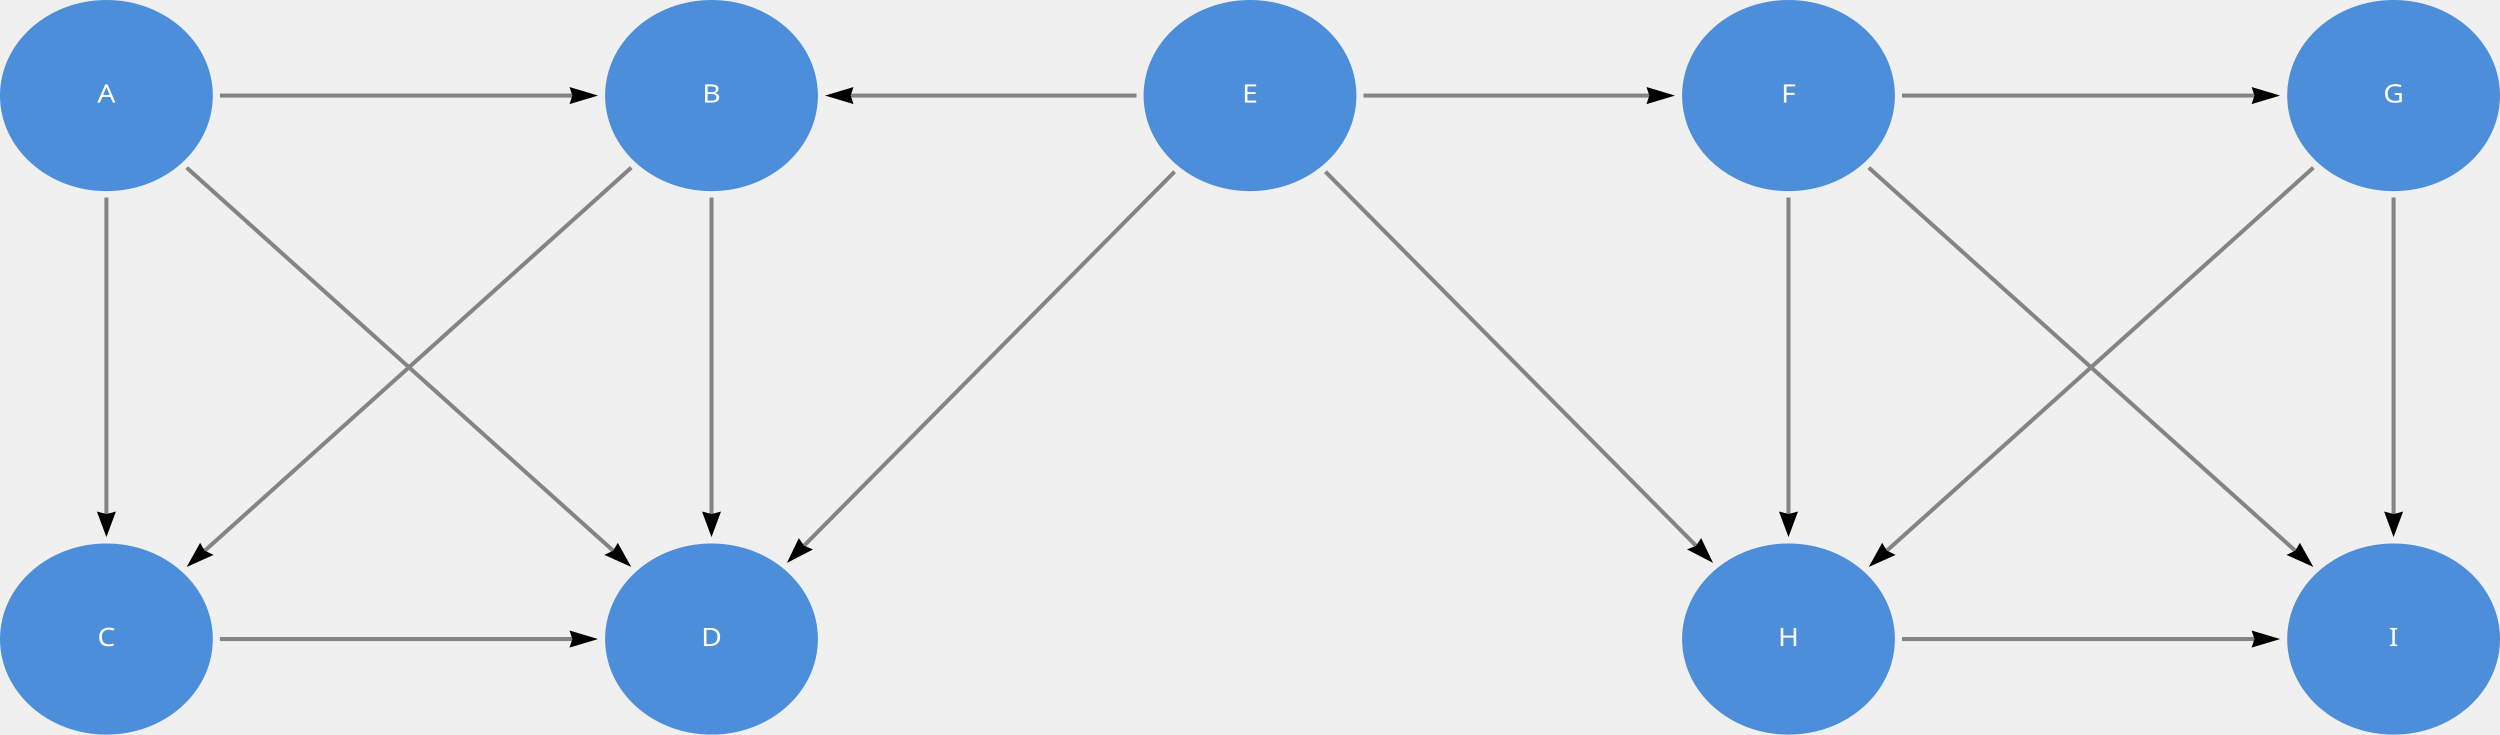
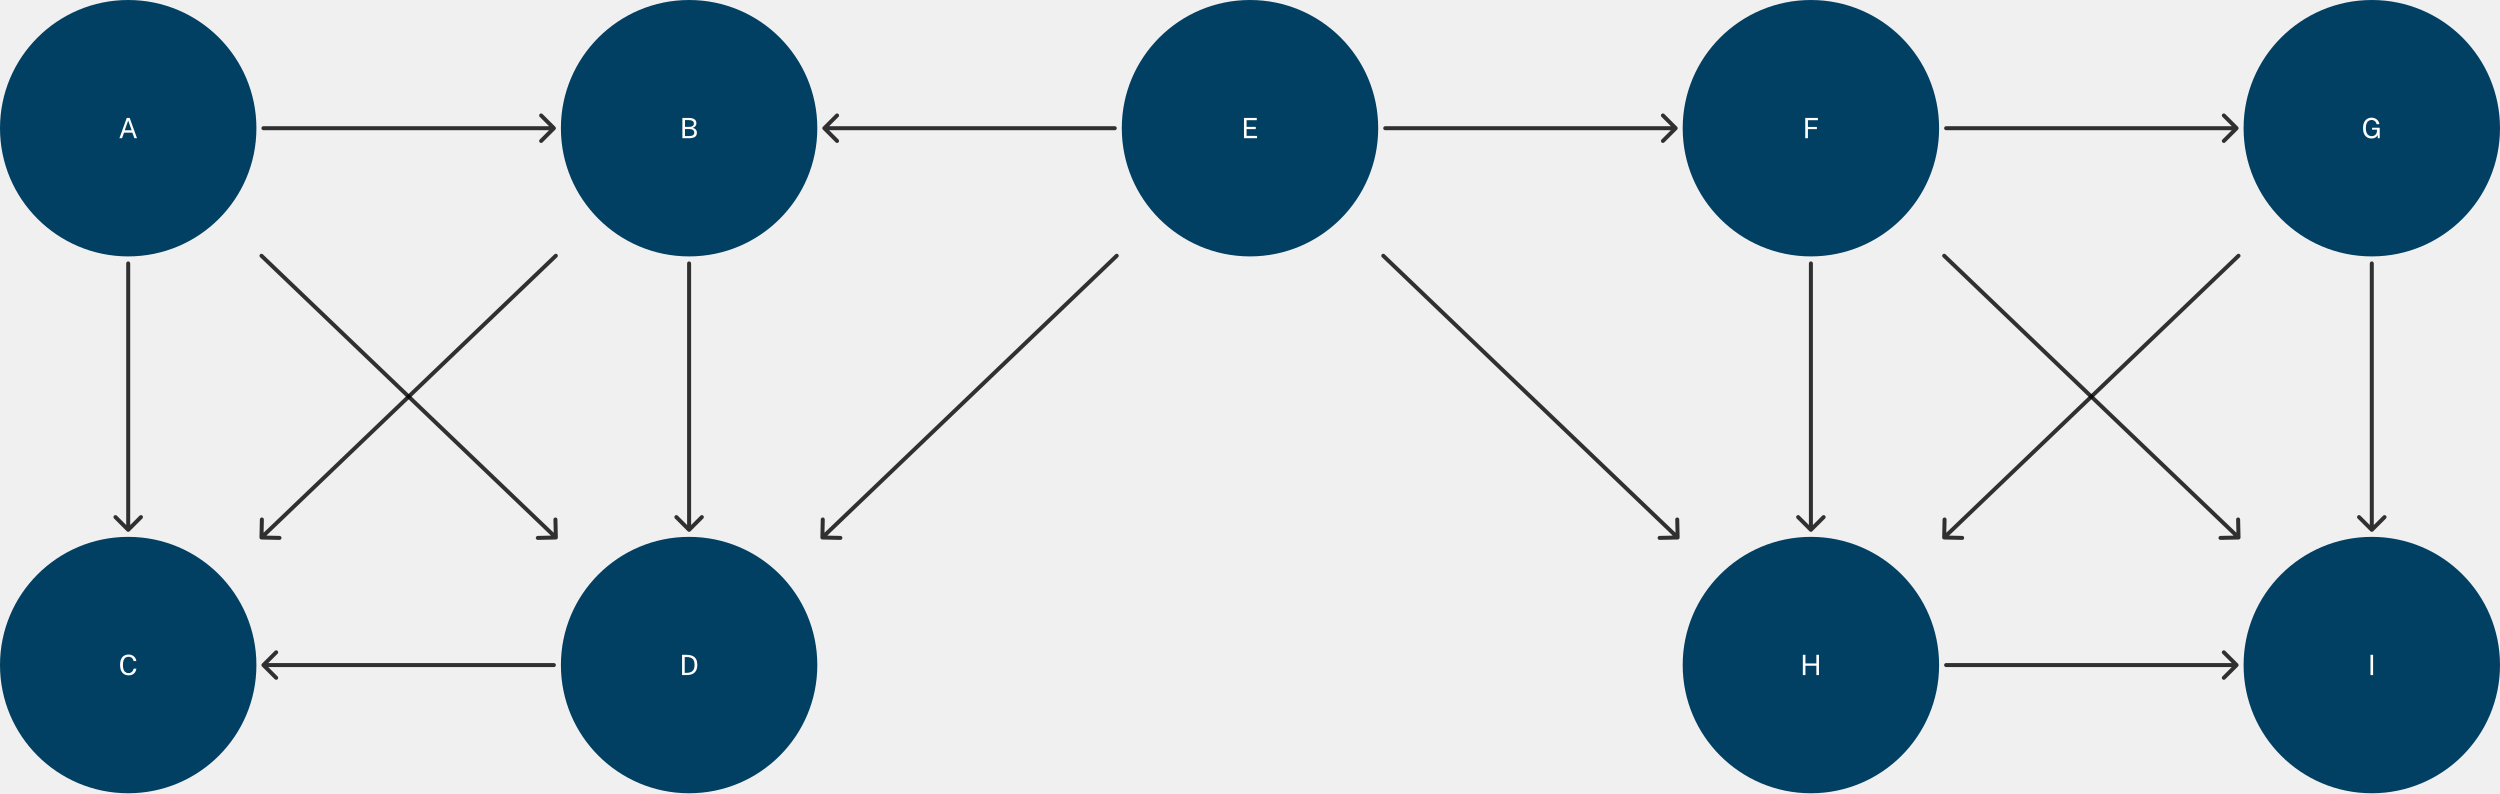
- <svg xmlns="http://www.w3.org/2000/svg" width="760.064" height="223.345" viewbox="0 0 1763 577" version="1.1" id="svg102">
-   <defs id="defs106" />
-   <path d="M 66.858,29.056 H 174.011" fill="none" stroke="#848484" stroke-width="1.226" id="path2" />
-   <polygon transform="matrix(0.4313393,0,0,0.3874154,181.8095,29.05615)" points="0,0 -20.088,-6.696 -18.08,0 -20.088,6.696 " fill="undefined" stroke="none" stroke-width="3" id="polygon4" />
-   <path d="M 32.35,60.049 V 156.291" fill="none" stroke="#848484" stroke-width="1.226" id="path6" />
-   <polygon transform="matrix(0,0.3874154,-0.4313393,0,32.35045,163.2956)" points="0,0 -20.088,-6.696 -18.08,0 -20.088,6.696 " fill="undefined" stroke="none" stroke-width="3" id="polygon8" />
-   <path d="M 56.751,50.972 186.402,167.42" fill="none" stroke="#848484" stroke-width="1.226" id="path10" />
-   <polygon transform="matrix(0.305003,0.273944,-0.305003,0.273944,191.9164,172.3733)" points="0,0 -20.088,-6.696 -18.08,0 -20.088,6.696 " fill="undefined" stroke="none" stroke-width="3" id="polygon12" />
-   <path d="M 191.916,50.972 62.265,167.42" fill="none" stroke="#848484" stroke-width="1.226" id="path14" />
-   <polygon transform="matrix(-0.305003,0.273944,-0.305003,-0.273944,56.75069,172.3733)" points="0,0 -20.088,-6.696 -18.08,0 -20.088,6.696 " fill="undefined" stroke="none" stroke-width="3" id="polygon16" />
-   <path d="M 216.317,60.049 V 156.291" fill="none" stroke="#848484" stroke-width="1.226" id="path18" />
-   <polygon transform="matrix(0,0.3874154,-0.4313393,0,216.3167,163.2956)" points="0,0 -20.088,-6.696 -18.08,0 -20.088,6.696 " fill="undefined" stroke="none" stroke-width="3" id="polygon20" />
-   <path d="M 66.858,194.289 H 174.011" fill="none" stroke="#848484" stroke-width="1.226" id="path22" />
-   <polygon transform="matrix(0.4313393,0,0,0.3874154,181.8095,194.2888)" points="0,0 -20.088,-6.696 -18.08,0 -20.088,6.696 " fill="undefined" stroke="none" stroke-width="3" id="polygon24" />
-   <path d="M 578.255,29.056 H 685.408" fill="none" stroke="#848484" stroke-width="1.226" id="path26" />
-   <polygon transform="matrix(0.4313393,0,0,0.3874154,693.2068,29.05615)" points="0,0 -20.088,-6.696 -18.08,0 -20.088,6.696 " fill="undefined" stroke="none" stroke-width="3" id="polygon28" />
-   <path d="M 727.714,60.049 V 156.291" fill="none" stroke="#848484" stroke-width="1.226" id="path30" />
-   <polygon transform="matrix(0,0.3874154,-0.4313393,0,727.7139,163.2956)" points="0,0 -20.088,-6.696 -18.08,0 -20.088,6.696 " fill="undefined" stroke="none" stroke-width="3" id="polygon32" />
-   <path d="M 578.255,194.289 H 685.408" fill="none" stroke="#848484" stroke-width="1.226" id="path34" />
-   <polygon transform="matrix(0.4313393,0,0,0.3874154,693.2068,194.2888)" points="0,0 -20.088,-6.696 -18.08,0 -20.088,6.696 " fill="undefined" stroke="none" stroke-width="3" id="polygon36" />
-   <path d="M 543.748,60.049 V 156.291" fill="none" stroke="#848484" stroke-width="1.226" id="path38" />
-   <polygon transform="matrix(0,0.3874154,-0.4313393,0,543.7477,163.2956)" points="0,0 -20.088,-6.696 -18.08,0 -20.088,6.696 " fill="undefined" stroke="none" stroke-width="3" id="polygon40" />
-   <path d="M 568.148,50.972 697.799,167.42" fill="none" stroke="#848484" stroke-width="1.226" id="path42" />
-   <polygon transform="matrix(0.305003,0.273944,-0.305003,0.273944,703.3137,172.3733)" points="0,0 -20.088,-6.696 -18.08,0 -20.088,6.696 " fill="undefined" stroke="none" stroke-width="3" id="polygon44" />
-   <path d="M 703.314,50.972 573.662,167.42" fill="none" stroke="#848484" stroke-width="1.226" id="path46" />
-   <polygon transform="matrix(-0.305003,0.273944,-0.305003,-0.273944,568.1479,172.3733)" points="0,0 -20.088,-6.696 -18.08,0 -20.088,6.696 " fill="undefined" stroke="none" stroke-width="3" id="polygon48" />
-   <path d="M 345.525,29.056 H 258.622" fill="none" stroke="#848484" stroke-width="1.226" id="path50" />
-   <polygon transform="matrix(-0.4313393,0,0,-0.3874154,250.8238,29.05615)" points="0,0 -20.088,-6.696 -18.08,0 -20.088,6.696 " fill="undefined" stroke="none" stroke-width="3" id="polygon52" />
-   <path d="m 414.539,29.056 h 86.903" fill="none" stroke="#848484" stroke-width="1.226" id="path54" />
-   <polygon transform="matrix(0.4313393,0,0,0.3874154,509.2405,29.05615)" points="0,0 -20.088,-6.696 -18.08,0 -20.088,6.696 " fill="undefined" stroke="none" stroke-width="3" id="polygon56" />
-   <path d="M 357.092,52.209 244.441,165.904" fill="none" stroke="#848484" stroke-width="1.226" id="path58" />
-   <polygon transform="matrix(-0.2867521,0.2894094,-0.3222217,-0.2575517,239.2568,171.1361)" points="0,0 -20.088,-6.696 -18.08,0 -20.088,6.696 " fill="undefined" stroke="none" stroke-width="3" id="polygon60" />
-   <path d="M 402.972,52.209 515.623,165.904" fill="none" stroke="#848484" stroke-width="1.226" id="path62" />
-   <polygon transform="matrix(0.2867521,0.2894094,-0.3222217,0.2575517,520.8075,171.1361)" points="0,0 -20.088,-6.696 -18.08,0 -20.088,6.696 " fill="undefined" stroke="none" stroke-width="3" id="polygon64" />
-   <ellipse cx="32.35" cy="29.056" fill="#4c8eda" stroke="none" strokewidth="0" id="circle66" rx="32.35" ry="29.056" style="stroke-width:0.409" />
-   <text xml:space="preserve" transform="scale(1.055167,0.9477175)" x="30.659" y="32.907" font-family="sans-serif" font-size="8.176px" font-weight="normal" text-anchor="middle" fill="#ffffff" id="text68" style="stroke-width:0.409">A</text>
-   <ellipse cx="216.317" cy="29.056" fill="#4c8eda" stroke="none" strokewidth="0" id="circle70" rx="32.35" ry="29.056" style="stroke-width:0.409" />
-   <text xml:space="preserve" transform="scale(1.055167,0.9477175)" x="205.007" y="32.907" font-family="sans-serif" font-size="8.176px" font-weight="normal" text-anchor="middle" fill="#ffffff" id="text72" style="stroke-width:0.409">B</text>
-   <ellipse cx="32.35" cy="194.289" fill="#4c8eda" stroke="none" strokewidth="0" id="circle74" rx="32.35" ry="29.056" style="stroke-width:0.409" />
-   <text xml:space="preserve" transform="scale(1.055167,0.9477175)" x="30.659" y="207.255" font-family="sans-serif" font-size="8.176px" font-weight="normal" text-anchor="middle" fill="#ffffff" id="text76" style="stroke-width:0.409">C</text>
-   <ellipse cx="216.317" cy="194.289" fill="#4c8eda" stroke="none" strokewidth="0" id="circle78" rx="32.35" ry="29.056" style="stroke-width:0.409" />
-   <text xml:space="preserve" transform="scale(1.055167,0.9477175)" x="205.007" y="207.255" font-family="sans-serif" font-size="8.176px" font-weight="normal" text-anchor="middle" fill="#ffffff" id="text80" style="stroke-width:0.409">D</text>
-   <ellipse cx="380.032" cy="29.056" fill="#4c8eda" stroke="none" strokewidth="0" id="circle82" rx="32.35" ry="29.056" style="stroke-width:0.409" />
-   <text xml:space="preserve" transform="scale(1.055167,0.9477175)" x="360.163" y="32.907" font-family="sans-serif" font-size="8.176px" font-weight="normal" text-anchor="middle" fill="#ffffff" id="text84" style="stroke-width:0.409">E</text>
-   <ellipse cx="543.748" cy="29.056" fill="#4c8eda" stroke="none" strokewidth="0" id="circle86" rx="32.35" ry="29.056" style="stroke-width:0.409" />
-   <text xml:space="preserve" transform="scale(1.055167,0.9477175)" x="515.319" y="32.907" font-family="sans-serif" font-size="8.176px" font-weight="normal" text-anchor="middle" fill="#ffffff" id="text88" style="stroke-width:0.409">F</text>
-   <ellipse cx="727.714" cy="29.056" fill="#4c8eda" stroke="none" strokewidth="0" id="circle90" rx="32.35" ry="29.056" style="stroke-width:0.409" />
-   <text xml:space="preserve" transform="scale(1.055167,0.9477175)" x="689.667" y="32.907" font-family="sans-serif" font-size="8.176px" font-weight="normal" text-anchor="middle" fill="#ffffff" id="text92" style="stroke-width:0.409">G</text>
-   <ellipse cx="543.748" cy="194.289" fill="#4c8eda" stroke="none" strokewidth="0" id="circle94" rx="32.35" ry="29.056" style="stroke-width:0.409" />
-   <text xml:space="preserve" transform="scale(1.055167,0.9477175)" x="515.319" y="207.255" font-family="sans-serif" font-size="8.176px" font-weight="normal" text-anchor="middle" fill="#ffffff" id="text96" style="stroke-width:0.409">H</text>
-   <ellipse cx="727.714" cy="194.289" fill="#4c8eda" stroke="none" strokewidth="0" id="circle98" rx="32.35" ry="29.056" style="stroke-width:0.409" />
-   <text xml:space="preserve" transform="scale(1.055167,0.9477175)" x="689.667" y="207.255" font-family="sans-serif" font-size="8.176px" font-weight="normal" text-anchor="middle" fill="#ffffff" id="text100" style="stroke-width:0.409">I</text>
+ <svg xmlns="http://www.w3.org/2000/svg" width="1248" height="396" viewBox="0 0 1248 396" fill="none">
+   <path d="M280 64C280 28.654 308.654 0 344 0C379.346 0 408 28.654 408 64C408 99.346 379.346 128 344 128C308.654 128 280 99.346 280 64Z" fill="#014063" />
+   <path d="M340.641 69V58.878H343.896C345.128 58.878 346.059 59.104 346.689 59.557C347.323 60.01 347.641 60.663 347.641 61.517C347.641 62.054 347.501 62.513 347.221 62.896C346.945 63.279 346.46 63.594 345.765 63.841C346.161 63.925 346.495 64.046 346.766 64.205C347.041 64.364 347.26 64.55 347.424 64.765C347.592 64.975 347.711 65.208 347.781 65.465C347.855 65.722 347.893 65.992 347.893 66.277C347.893 67.192 347.566 67.875 346.913 68.328C346.264 68.776 345.293 69 344.001 69H340.641ZM341.936 67.922H343.987C344.831 67.922 345.473 67.784 345.912 67.509C346.355 67.229 346.577 66.8 346.577 66.221C346.577 65.796 346.467 65.453 346.248 65.192C346.033 64.926 345.741 64.732 345.373 64.611C345.004 64.49 344.593 64.429 344.141 64.429H341.936V67.922ZM341.936 63.33H344.141C344.407 63.33 344.67 63.304 344.932 63.253C345.193 63.202 345.433 63.113 345.653 62.987C345.872 62.861 346.049 62.693 346.185 62.483C346.32 62.268 346.388 62 346.388 61.678C346.388 61.09 346.161 60.656 345.709 60.376C345.261 60.091 344.677 59.949 343.959 59.949H341.936V63.33Z" fill="white" />
+   <path d="M0 332C0 296.654 28.654 268 64 268C99.346 268 128 296.654 128 332C128 367.346 99.346 396 64 396C28.654 396 0 367.346 0 332Z" fill="#014063" />
+   <path d="M64.242 337.14C63.332 337.14 62.555 336.932 61.911 336.517C61.271 336.102 60.781 335.504 60.441 334.725C60.105 333.946 59.937 333.005 59.937 331.904C59.937 330.807 60.105 329.874 60.441 329.104C60.777 328.334 61.264 327.748 61.904 327.347C62.548 326.941 63.327 326.738 64.242 326.738C64.956 326.738 65.588 326.887 66.139 327.186C66.689 327.48 67.133 327.874 67.469 328.369C67.805 328.864 68.003 329.407 68.064 330H66.685C66.61 329.603 66.468 329.244 66.258 328.922C66.048 328.6 65.772 328.343 65.432 328.152C65.091 327.961 64.683 327.865 64.207 327.865C63.595 327.865 63.077 328.01 62.653 328.299C62.233 328.584 61.913 329.025 61.694 329.622C61.479 330.219 61.372 330.985 61.372 331.918C61.372 333.327 61.612 334.363 62.093 335.026C62.578 335.684 63.283 336.013 64.207 336.013C64.683 336.013 65.091 335.913 65.432 335.712C65.772 335.511 66.048 335.243 66.258 334.907C66.468 334.571 66.61 334.207 66.685 333.815H68.064C68.012 334.244 67.896 334.66 67.714 335.061C67.536 335.458 67.291 335.812 66.979 336.125C66.666 336.438 66.281 336.685 65.824 336.867C65.371 337.049 64.844 337.14 64.242 337.14Z" fill="white" />
+   <path d="M278.163 128.4C278.562 128.018 278.576 127.385 278.194 126.986C277.812 126.587 277.179 126.573 276.78 126.955L277.471 127.677L278.163 128.4ZM129.529 268.301C129.516 268.853 129.954 269.31 130.506 269.323L139.504 269.52C140.056 269.532 140.514 269.094 140.526 268.542C140.538 267.99 140.1 267.532 139.548 267.52L131.55 267.345L131.725 259.347C131.737 258.795 131.299 258.337 130.747 258.325C130.195 258.313 129.738 258.751 129.726 259.303L129.529 268.301ZM277.471 127.677L276.78 126.955L129.837 267.6L130.528 268.323L131.22 269.045L278.163 128.4L277.471 127.677Z" fill="black" fill-opacity="0.8" />
+   <path d="M0 64C0 28.654 28.654 0 64 0C99.346 0 128 28.654 128 64C128 99.346 99.346 128 64 128C28.654 128 0 99.346 0 64Z" fill="#014063" />
+   <path d="M59.611 69L63.272 58.878H64.735L68.396 69H67.073L66.079 66.228H61.928L60.927 69H59.611ZM62.271 65.038H65.722L64 60.145L62.271 65.038Z" fill="white" />
+   <path d="M131.5 63C130.948 63 130.5 63.448 130.5 64C130.5 64.552 130.948 65 131.5 65V64V63ZM277.207 64.707C277.598 64.317 277.598 63.683 277.207 63.293L270.843 56.929C270.453 56.538 269.819 56.538 269.429 56.929C269.038 57.319 269.038 57.953 269.429 58.343L275.086 64L269.429 69.657C269.038 70.047 269.038 70.68 269.429 71.071C269.819 71.462 270.453 71.462 270.843 71.071L277.207 64.707ZM131.5 64V65H276.5V64V63H131.5V64Z" fill="black" fill-opacity="0.8" />
+   <path d="M65 131.5C65 130.948 64.552 130.5 64 130.5C63.448 130.5 63 130.948 63 131.5H64H65ZM63.293 265.207C63.683 265.598 64.317 265.598 64.707 265.207L71.071 258.843C71.462 258.453 71.462 257.819 71.071 257.429C70.68 257.038 70.047 257.038 69.657 257.429L64 263.086L58.343 257.429C57.953 257.038 57.319 257.038 56.929 257.429C56.538 257.819 56.538 258.453 56.929 258.843L63.293 265.207ZM64 131.5H63V264.5H64H65V131.5H64Z" fill="black" fill-opacity="0.8" />
+   <path d="M280 332C280 296.654 308.654 268 344 268C379.346 268 408 296.654 408 332C408 367.346 379.346 396 344 396C308.654 396 280 367.346 280 332Z" fill="#014063" />
+   <path d="M340.483 337V326.878C340.516 326.878 340.614 326.88 340.777 326.885C340.945 326.885 341.148 326.885 341.386 326.885C341.624 326.88 341.872 326.88 342.128 326.885C342.385 326.885 342.621 326.887 342.835 326.892C344.077 326.911 345.082 327.114 345.852 327.501C346.627 327.884 347.194 328.441 347.553 329.174C347.917 329.907 348.099 330.807 348.099 331.876C348.099 332.996 347.903 333.936 347.511 334.697C347.124 335.458 346.531 336.032 345.733 336.419C344.94 336.806 343.93 337 342.702 337H340.483ZM341.813 335.887H342.702C343.538 335.887 344.256 335.759 344.858 335.502C345.46 335.241 345.922 334.818 346.244 334.235C346.571 333.652 346.734 332.872 346.734 331.897C346.734 330.922 346.576 330.149 346.258 329.58C345.946 329.011 345.493 328.605 344.9 328.362C344.308 328.115 343.594 327.991 342.758 327.991H341.813V335.887Z" fill="white" />
+   <path d="M840 332C840 296.654 868.654 268 904 268C939.346 268 968 296.654 968 332C968 367.346 939.346 396 904 396C868.654 396 840 367.346 840 332Z" fill="#014063" />
+   <path d="M899.978 337V326.878H901.273V331.19H906.733V326.878H908.028V337H906.733V332.331H901.273V337H899.978Z" fill="white" />
+   <path d="M1120 332C1120 296.654 1148.65 268 1184 268C1219.35 268 1248 296.654 1248 332C1248 367.346 1219.35 396 1184 396C1148.65 396 1120 367.346 1120 332Z" fill="#014063" />
+   <path d="M1183.35 337V326.878H1184.65V337H1183.35Z" fill="white" />
+   <path d="M276.5 333C277.052 333 277.5 332.552 277.5 332C277.5 331.448 277.052 331 276.5 331V332V333ZM130.793 331.293C130.402 331.683 130.402 332.317 130.793 332.707L137.157 339.071C137.547 339.462 138.181 339.462 138.571 339.071C138.962 338.681 138.962 338.047 138.571 337.657L132.914 332L138.571 326.343C138.962 325.953 138.962 325.319 138.571 324.929C138.181 324.538 137.547 324.538 137.157 324.929L130.793 331.293ZM276.5 332V331H131.5V332V333H276.5V332Z" fill="black" fill-opacity="0.8" />
+   <path d="M345 131.5C345 130.948 344.552 130.5 344 130.5C343.448 130.5 343 130.948 343 131.5H344H345ZM343.293 265.207C343.683 265.598 344.317 265.598 344.707 265.207L351.071 258.843C351.462 258.453 351.462 257.819 351.071 257.429C350.681 257.038 350.047 257.038 349.657 257.429L344 263.086L338.343 257.429C337.953 257.038 337.319 257.038 336.929 257.429C336.538 257.819 336.538 258.453 336.929 258.843L343.293 265.207ZM344 131.5H343V264.5H344H345V131.5H344Z" fill="black" fill-opacity="0.8" />
+   <path d="M131.22 126.955C130.821 126.573 130.188 126.587 129.806 126.986C129.424 127.385 129.438 128.018 129.837 128.4L130.528 127.677L131.22 126.955ZM277.493 269.323C278.045 269.31 278.483 268.853 278.471 268.301L278.274 259.303C278.262 258.751 277.805 258.313 277.252 258.325C276.7 258.337 276.263 258.795 276.275 259.347L276.45 267.345L268.452 267.52C267.9 267.532 267.462 267.99 267.474 268.542C267.486 269.094 267.943 269.532 268.495 269.52L277.493 269.323ZM130.528 127.677L129.837 128.4L276.78 269.045L277.471 268.323L278.163 267.6L131.22 126.955L130.528 127.677Z" fill="black" fill-opacity="0.8" />
+   <path d="M560 64C560 28.654 588.654 0 624 0C659.346 0 688 28.654 688 64C688 99.346 659.346 128 624 128C588.654 128 560 99.346 560 64Z" fill="#014063" />
+   <path d="M620.996 69V58.878H627.38L627.373 60.019H622.298V63.323H626.869V64.457H622.291V67.831L627.513 67.845V69H620.996Z" fill="white" />
+   <path d="M840 64C840 28.654 868.654 0 904 0C939.346 0 968 28.654 968 64C968 99.346 939.346 128 904 128C868.654 128 840 99.346 840 64Z" fill="#014063" />
+   <path d="M901.181 69V58.878H907.488L907.481 60.012H902.511V63.358H906.977V64.478H902.511V69H901.181Z" fill="white" />
+   <path d="M1120 64C1120 28.654 1148.65 0 1184 0C1219.35 0 1248 28.654 1248 64C1248 99.346 1219.35 128 1184 128C1148.65 128 1120 99.346 1120 64Z" fill="#014063" />
+   <path d="M1183.92 69.14C1183.03 69.14 1182.27 68.937 1181.62 68.531C1180.98 68.12 1180.49 67.53 1180.14 66.76C1179.79 65.99 1179.62 65.059 1179.62 63.967C1179.62 62.866 1179.8 61.925 1180.15 61.146C1180.5 60.367 1181.01 59.772 1181.66 59.361C1182.31 58.946 1183.08 58.738 1183.98 58.738C1184.48 58.738 1184.96 58.827 1185.41 59.004C1185.86 59.181 1186.26 59.424 1186.6 59.732C1186.95 60.035 1187.22 60.383 1187.43 60.775C1187.64 61.167 1187.76 61.575 1187.78 62H1186.4C1186.33 61.627 1186.19 61.279 1185.96 60.957C1185.74 60.635 1185.46 60.376 1185.11 60.18C1184.77 59.984 1184.38 59.886 1183.96 59.886C1183.37 59.886 1182.86 60.031 1182.42 60.32C1181.98 60.605 1181.63 61.046 1181.39 61.643C1181.14 62.24 1181.02 63.006 1181.02 63.939C1181.02 64.658 1181.1 65.274 1181.25 65.787C1181.4 66.3 1181.6 66.718 1181.87 67.04C1182.14 67.357 1182.45 67.593 1182.81 67.747C1183.18 67.896 1183.57 67.971 1183.99 67.971C1184.41 67.971 1184.78 67.896 1185.1 67.747C1185.41 67.598 1185.68 67.406 1185.89 67.173C1186.1 66.935 1186.26 66.681 1186.37 66.41C1186.49 66.135 1186.55 65.871 1186.56 65.619L1186.6 64.723H1184.14V63.771L1187.95 63.778V69H1186.97V67.46C1186.79 67.749 1186.57 68.022 1186.3 68.279C1186.03 68.536 1185.7 68.743 1185.31 68.902C1184.92 69.061 1184.46 69.14 1183.92 69.14Z" fill="white" />
+   <path d="M558.163 128.4C558.562 128.018 558.576 127.385 558.194 126.986C557.812 126.587 557.179 126.573 556.78 126.955L557.471 127.677L558.163 128.4ZM409.529 268.301C409.516 268.853 409.954 269.31 410.506 269.323L419.504 269.52C420.056 269.532 420.514 269.094 420.526 268.542C420.538 267.99 420.1 267.532 419.548 267.52L411.55 267.345L411.725 259.347C411.737 258.795 411.299 258.337 410.747 258.325C410.195 258.313 409.738 258.751 409.726 259.303L409.529 268.301ZM557.471 127.677L556.78 126.955L409.837 267.6L410.528 268.323L411.22 269.045L558.163 128.4L557.471 127.677Z" fill="black" fill-opacity="0.8" />
+   <path d="M691.22 126.955C690.821 126.573 690.188 126.587 689.806 126.986C689.424 127.385 689.438 128.018 689.837 128.4L690.528 127.677L691.22 126.955ZM837.493 269.323C838.045 269.31 838.483 268.853 838.471 268.301L838.274 259.303C838.262 258.751 837.805 258.313 837.252 258.325C836.7 258.337 836.263 258.795 836.275 259.347L836.45 267.345L828.452 267.52C827.9 267.532 827.462 267.99 827.474 268.542C827.486 269.094 827.943 269.532 828.495 269.52L837.493 269.323ZM690.528 127.677L689.837 128.4L836.78 269.045L837.471 268.323L838.163 267.6L691.22 126.955L690.528 127.677Z" fill="black" fill-opacity="0.8" />
+   <path d="M556.5 65C557.052 65 557.5 64.552 557.5 64C557.5 63.448 557.052 63 556.5 63V64V65ZM410.793 63.293C410.402 63.683 410.402 64.317 410.793 64.707L417.157 71.071C417.547 71.462 418.181 71.462 418.571 71.071C418.962 70.68 418.962 70.047 418.571 69.657L412.914 64L418.571 58.343C418.962 57.953 418.962 57.319 418.571 56.929C418.181 56.538 417.547 56.538 417.157 56.929L410.793 63.293ZM556.5 64V63H411.5V64V65H556.5V64Z" fill="black" fill-opacity="0.8" />
+   <path d="M691.5 63C690.948 63 690.5 63.448 690.5 64C690.5 64.552 690.948 65 691.5 65V64V63ZM837.207 64.707C837.598 64.317 837.598 63.683 837.207 63.293L830.843 56.929C830.453 56.538 829.819 56.538 829.429 56.929C829.038 57.319 829.038 57.953 829.429 58.343L835.086 64L829.429 69.657C829.038 70.047 829.038 70.68 829.429 71.071C829.819 71.462 830.453 71.462 830.843 71.071L837.207 64.707ZM691.5 64V65H836.5V64V63H691.5V64Z" fill="black" fill-opacity="0.8" />
+   <path d="M971.5 63C970.948 63 970.5 63.448 970.5 64C970.5 64.552 970.948 65 971.5 65V64V63ZM1117.21 64.707C1117.6 64.317 1117.6 63.683 1117.21 63.293L1110.84 56.929C1110.45 56.538 1109.82 56.538 1109.43 56.929C1109.04 57.319 1109.04 57.953 1109.43 58.343L1115.09 64L1109.43 69.657C1109.04 70.047 1109.04 70.68 1109.43 71.071C1109.82 71.462 1110.45 71.462 1110.84 71.071L1117.21 64.707ZM971.5 64V65H1116.5V64V63H971.5V64Z" fill="black" fill-opacity="0.8" />
+   <path d="M905 131.5C905 130.948 904.552 130.5 904 130.5C903.448 130.5 903 130.948 903 131.5H904H905ZM903.293 265.207C903.683 265.598 904.317 265.598 904.707 265.207L911.071 258.843C911.462 258.453 911.462 257.819 911.071 257.429C910.681 257.038 910.047 257.038 909.657 257.429L904 263.086L898.343 257.429C897.953 257.038 897.319 257.038 896.929 257.429C896.538 257.819 896.538 258.453 896.929 258.843L903.293 265.207ZM904 131.5H903V264.5H904H905V131.5H904Z" fill="black" fill-opacity="0.8" />
+   <path d="M971.5 331C970.948 331 970.5 331.448 970.5 332C970.5 332.552 970.948 333 971.5 333V332V331ZM1117.21 332.707C1117.6 332.317 1117.6 331.683 1117.21 331.293L1110.84 324.929C1110.45 324.538 1109.82 324.538 1109.43 324.929C1109.04 325.319 1109.04 325.953 1109.43 326.343L1115.09 332L1109.43 337.657C1109.04 338.047 1109.04 338.681 1109.43 339.071C1109.82 339.462 1110.45 339.462 1110.84 339.071L1117.21 332.707ZM971.5 332V333H1116.5V332V331H971.5V332Z" fill="black" fill-opacity="0.8" />
+   <path d="M971.22 126.955C970.821 126.573 970.188 126.587 969.806 126.986C969.424 127.385 969.438 128.018 969.837 128.4L970.528 127.677L971.22 126.955ZM1117.49 269.323C1118.05 269.31 1118.48 268.853 1118.47 268.301L1118.27 259.303C1118.26 258.751 1117.8 258.313 1117.25 258.325C1116.7 258.337 1116.26 258.795 1116.27 259.347L1116.45 267.345L1108.45 267.52C1107.9 267.532 1107.46 267.99 1107.47 268.542C1107.49 269.094 1107.94 269.532 1108.5 269.52L1117.49 269.323ZM970.528 127.677L969.837 128.4L1116.78 269.045L1117.47 268.323L1118.16 267.6L971.22 126.955L970.528 127.677Z" fill="black" fill-opacity="0.8" />
+   <path d="M1118.16 128.4C1118.56 128.018 1118.58 127.385 1118.19 126.986C1117.81 126.587 1117.18 126.573 1116.78 126.955L1117.47 127.677L1118.16 128.4ZM969.529 268.301C969.516 268.853 969.954 269.31 970.506 269.323L979.504 269.52C980.056 269.532 980.514 269.094 980.526 268.542C980.538 267.99 980.1 267.532 979.548 267.52L971.55 267.345L971.725 259.347C971.737 258.795 971.299 258.337 970.747 258.325C970.195 258.313 969.738 258.751 969.726 259.303L969.529 268.301ZM1117.47 127.677L1116.78 126.955L969.837 267.6L970.528 268.323L971.22 269.045L1118.16 128.4L1117.47 127.677Z" fill="black" fill-opacity="0.8" />
+   <path d="M1185 131.5C1185 130.948 1184.55 130.5 1184 130.5C1183.45 130.5 1183 130.948 1183 131.5H1184H1185ZM1183.29 265.207C1183.68 265.598 1184.32 265.598 1184.71 265.207L1191.07 258.843C1191.46 258.453 1191.46 257.819 1191.07 257.429C1190.68 257.038 1190.05 257.038 1189.66 257.429L1184 263.086L1178.34 257.429C1177.95 257.038 1177.32 257.038 1176.93 257.429C1176.54 257.819 1176.54 258.453 1176.93 258.843L1183.29 265.207ZM1184 131.5H1183V264.5H1184H1185V131.5H1184Z" fill="black" fill-opacity="0.8" />
</svg>
